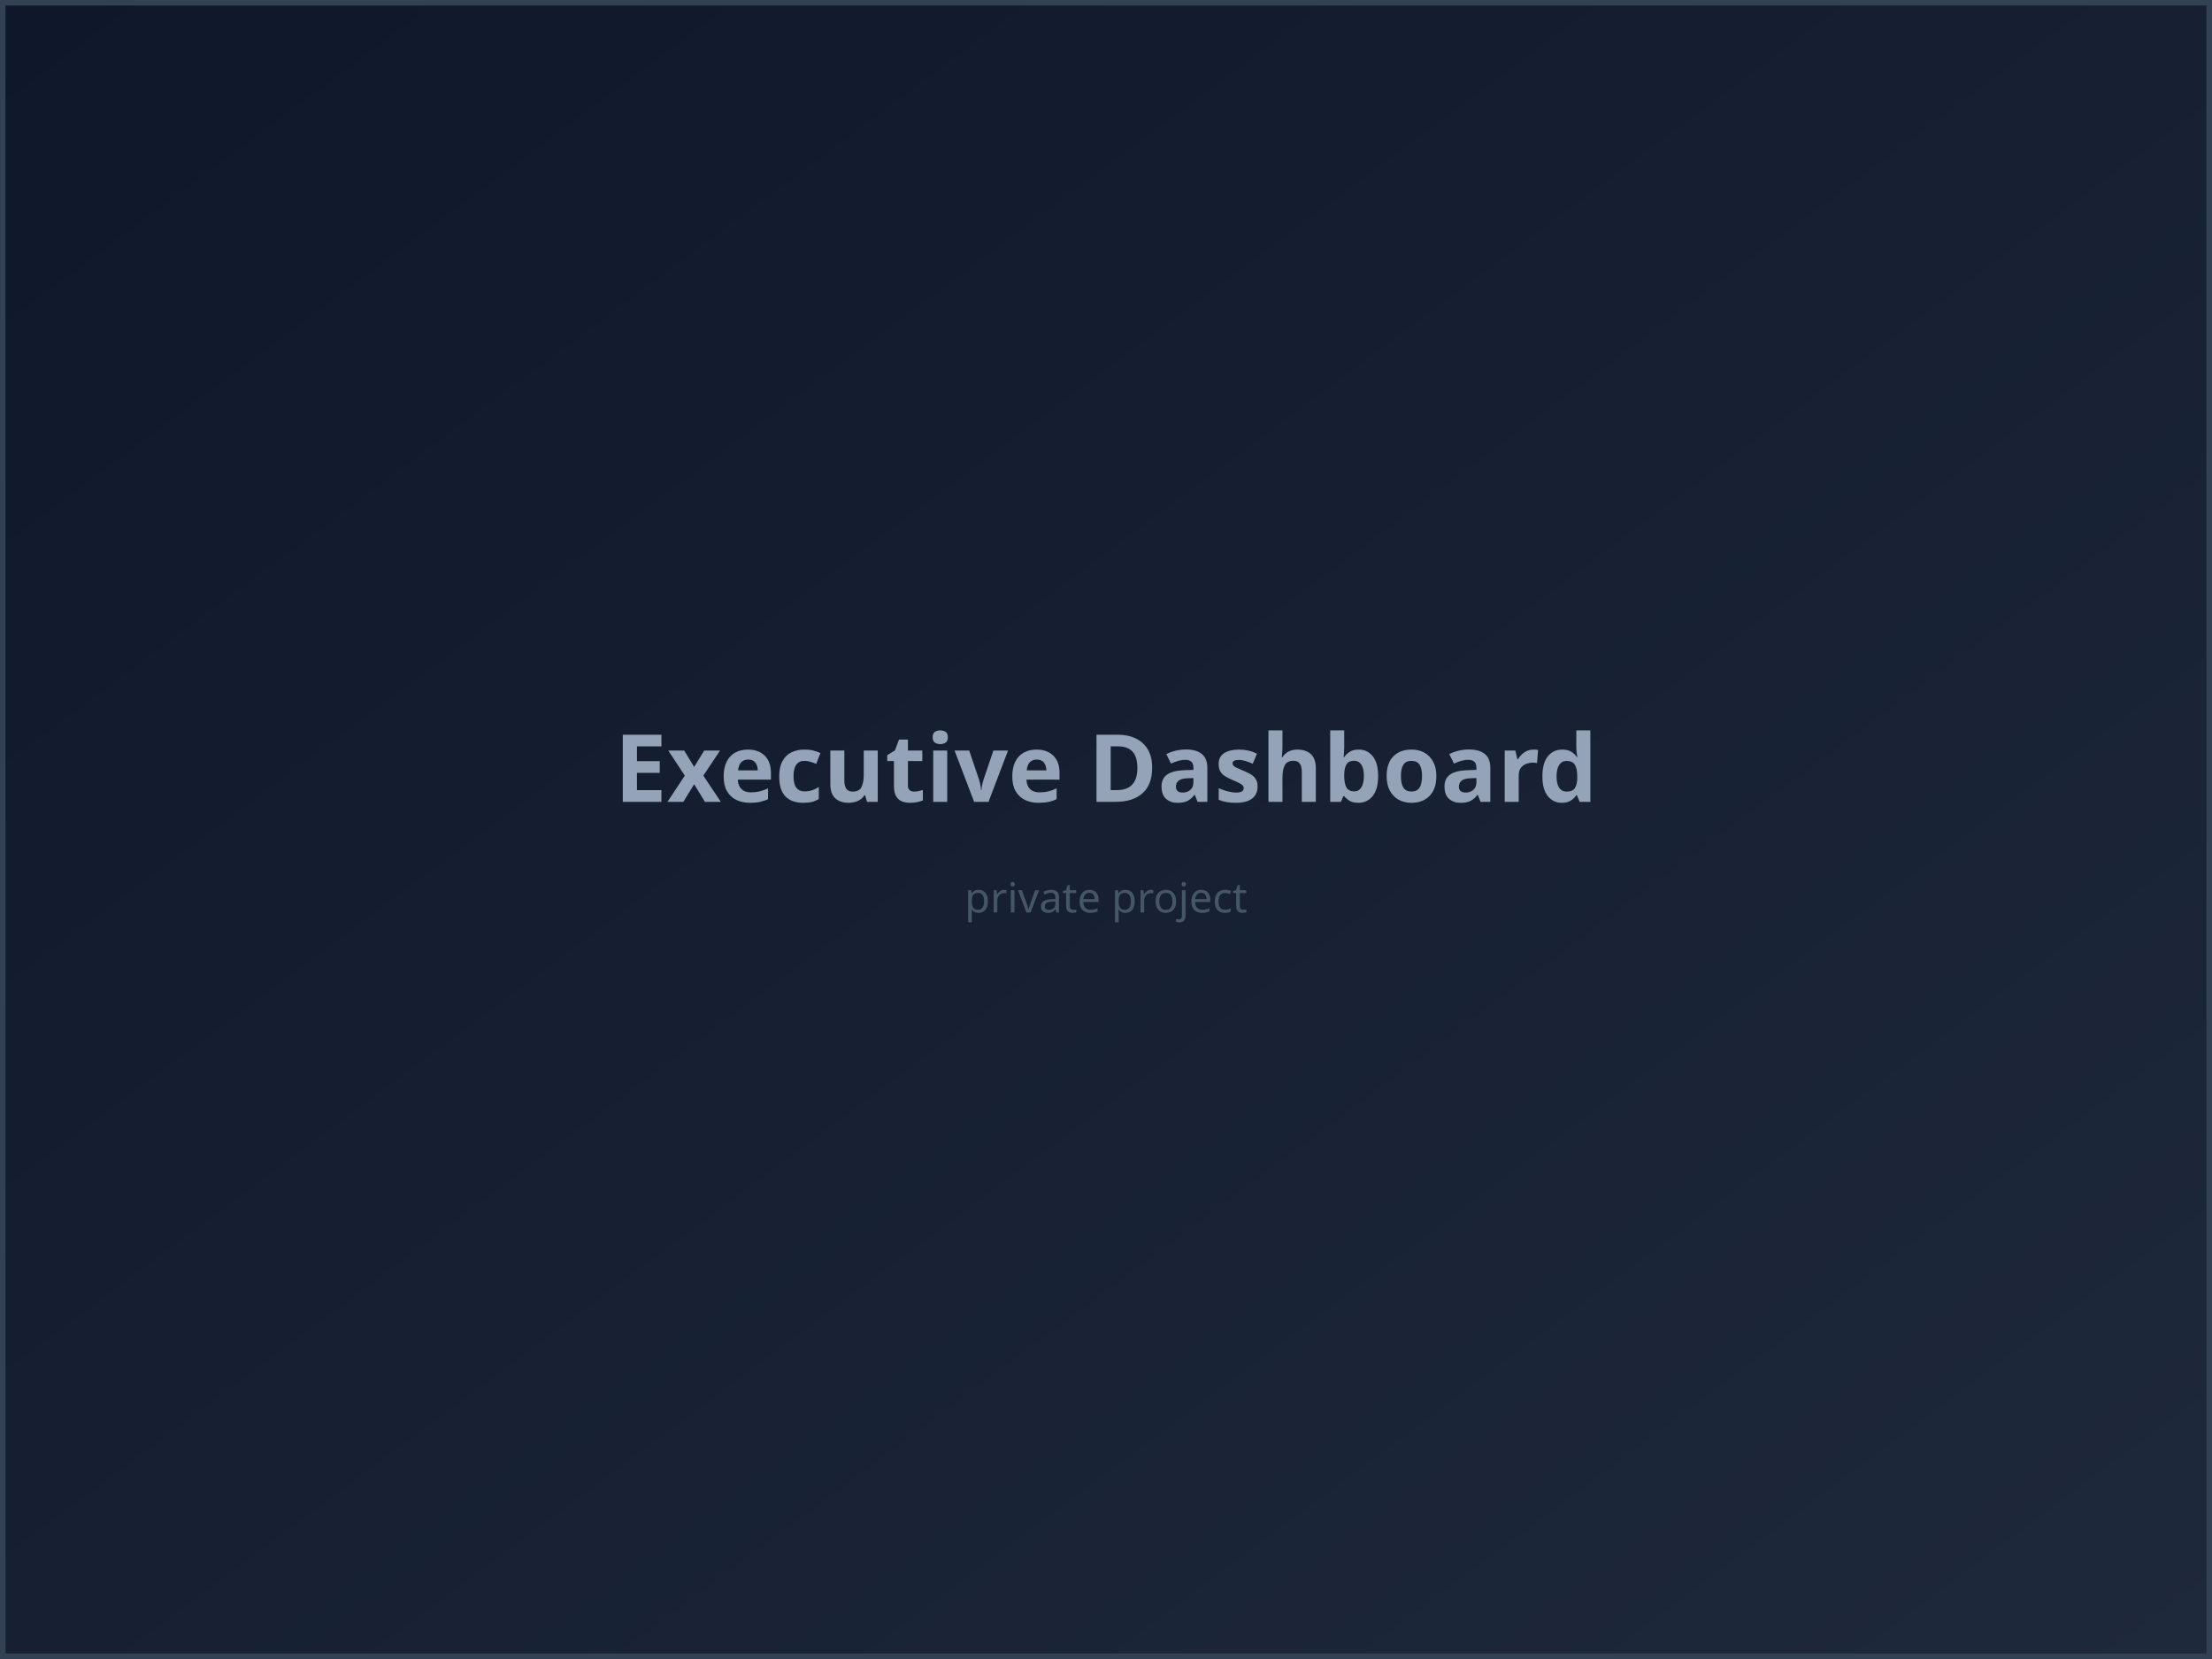
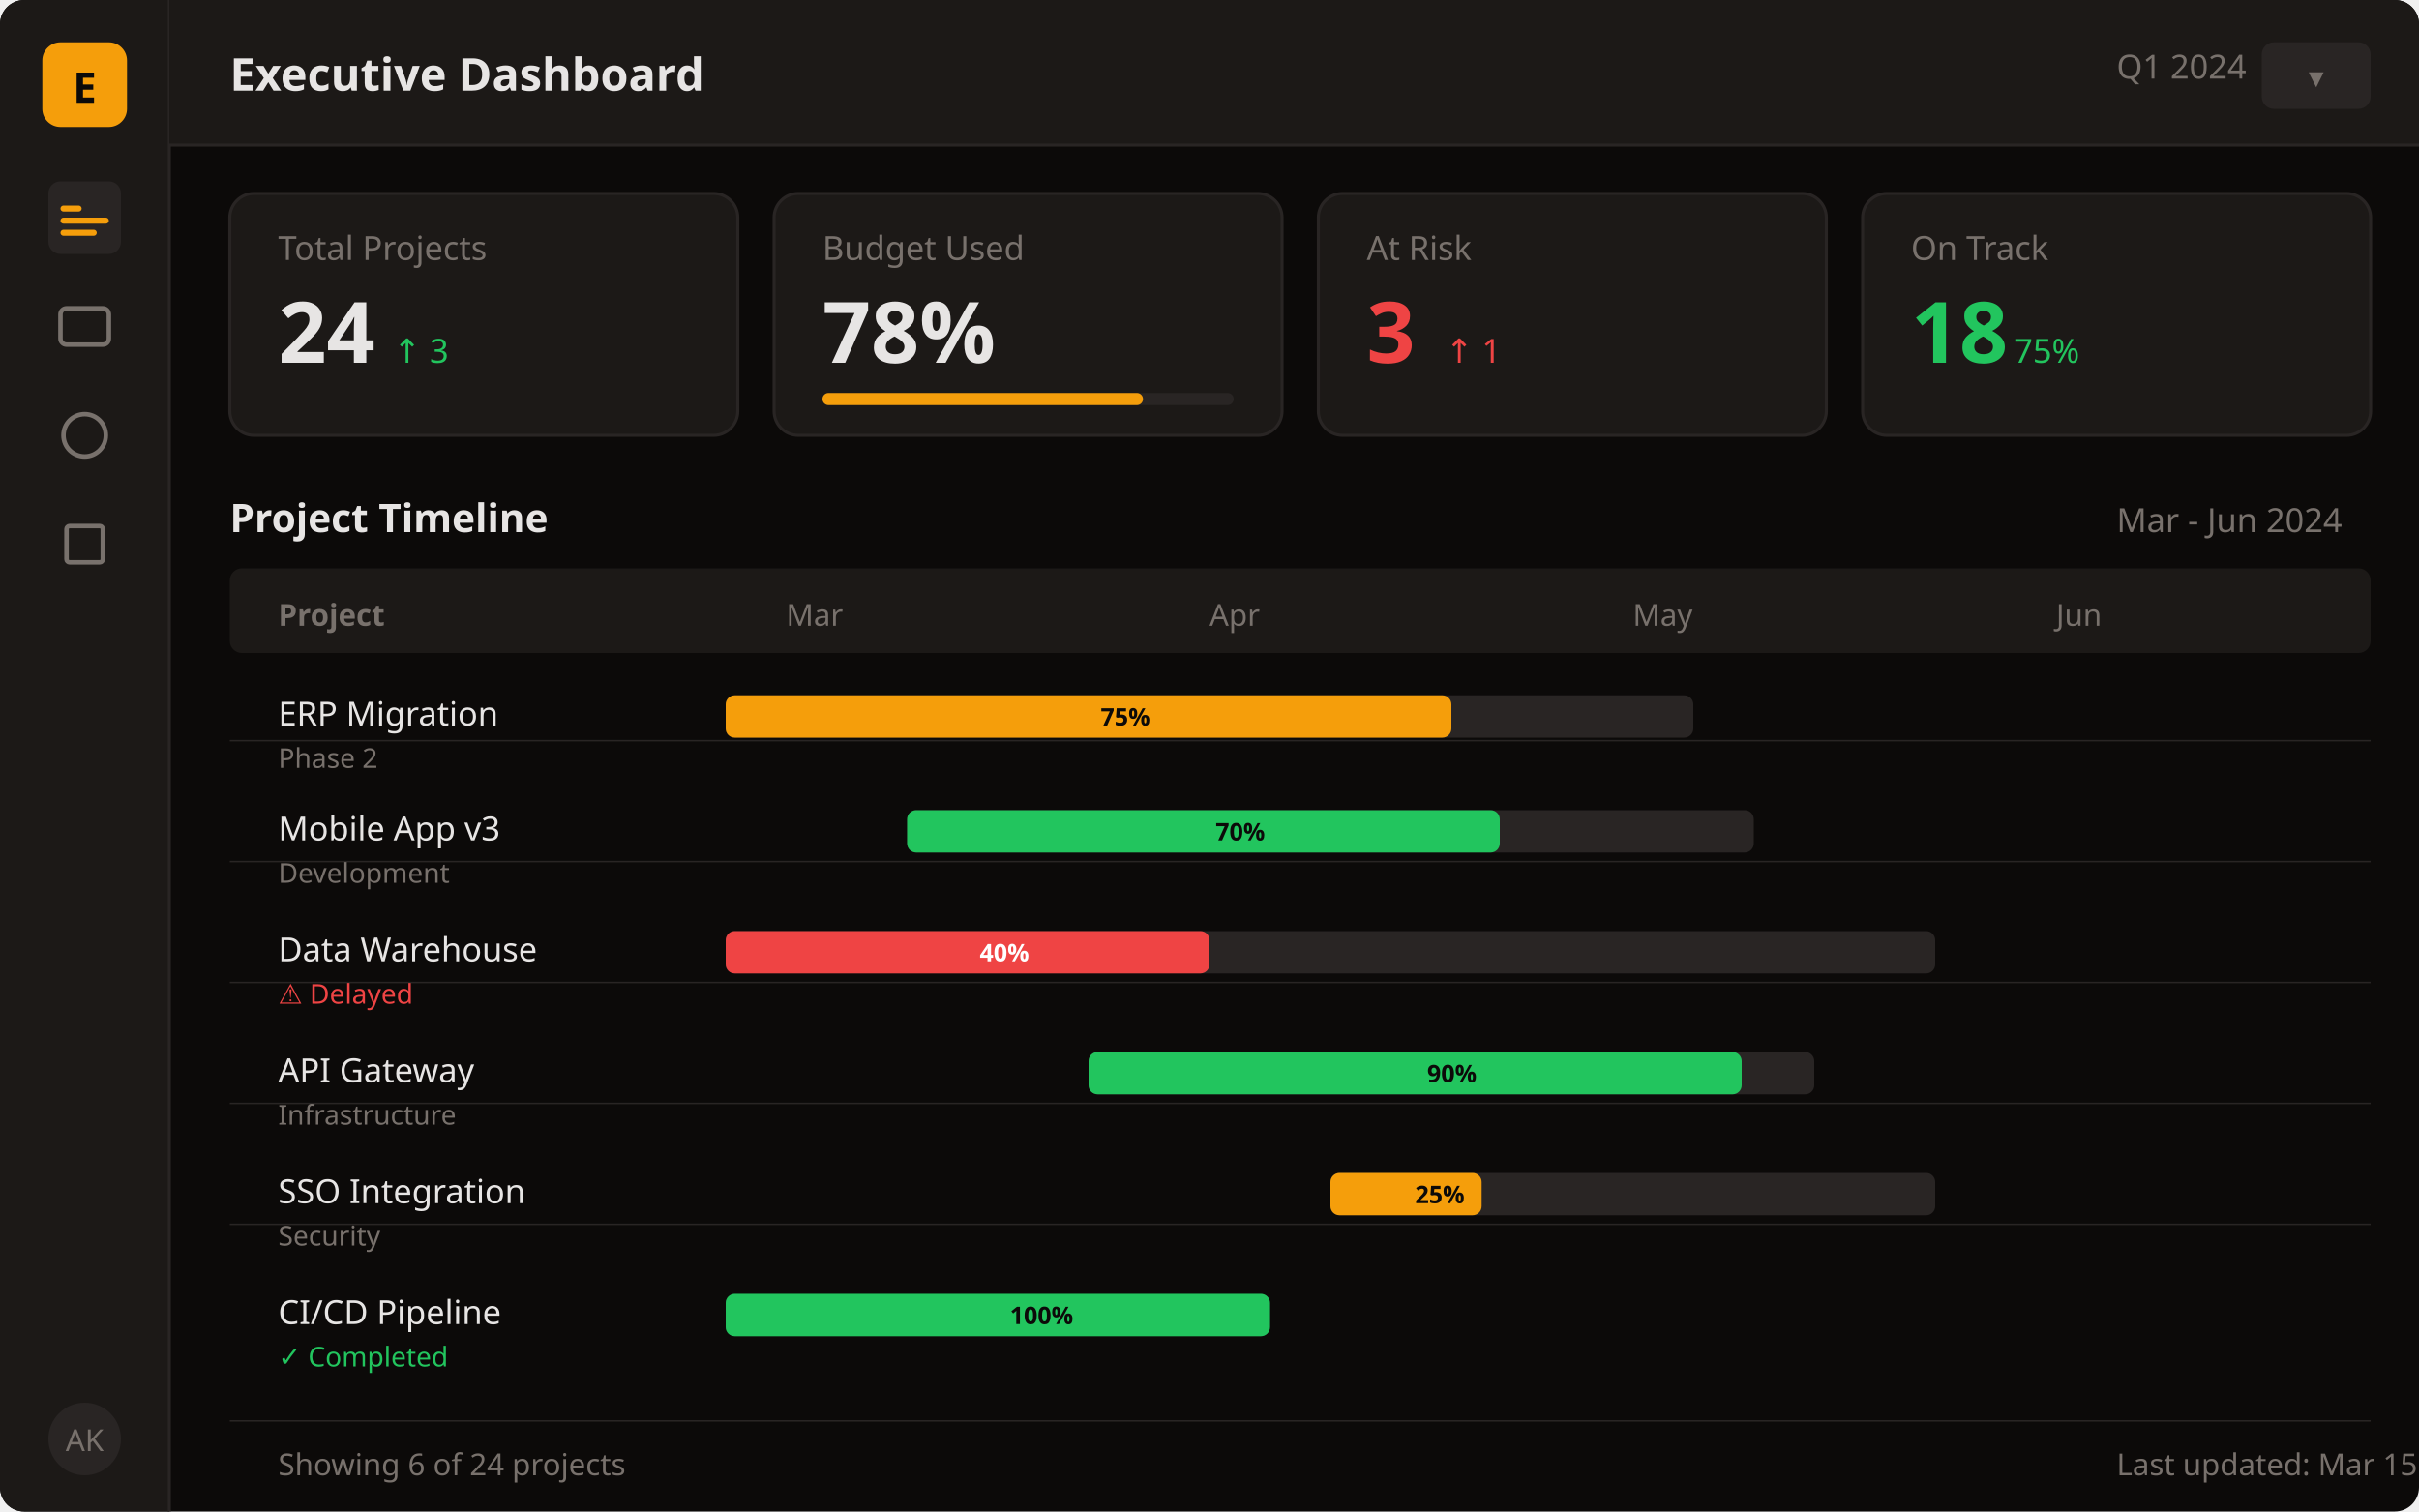
- <svg xmlns="http://www.w3.org/2000/svg" width="800" height="600" viewBox="0 0 800 600">
+ <svg xmlns="http://www.w3.org/2000/svg" viewBox="0 0 800 500">
  <defs>
-     <linearGradient id="g" x1="0" y1="0" x2="1" y2="1">
-       <stop offset="0" stop-color="#0f172a" />
-       <stop offset="1" stop-color="#1e293b" />
-     </linearGradient>
+     <clipPath id="clip">
+       <rect width="800" height="500" rx="8" />
+     </clipPath>
  </defs>
-   <rect width="800" height="600" fill="url(#g)" />
-   <rect x="1" y="1" width="798" height="598" fill="none" stroke="#334155" stroke-width="2" />
-   <text x="400" y="290" text-anchor="middle" font-family="system-ui, sans-serif" font-size="34" font-weight="600" fill="#94a3b8">Executive Dashboard</text>
-   <text x="400" y="330" text-anchor="middle" font-family="system-ui, sans-serif" font-size="15" fill="#475569">private project</text>
+   <g clip-path="url(#clip)">
+     <rect width="800" height="500" fill="#0c0a09" />
+     <rect x="0" y="0" width="56" height="500" fill="#1c1917" />
+     <line x1="56" y1="0" x2="56" y2="500" stroke="#292524" stroke-width="1" />
+     <rect x="14" y="14" width="28" height="28" rx="6" fill="#f59e0b" />
+     <text x="28" y="34" fill="#0c0a09" font-family="system-ui" font-size="14" font-weight="800" text-anchor="middle">E</text>
+     <rect x="16" y="60" width="24" height="24" rx="4" fill="#292524" />
+     <rect x="20" y="68" width="7" height="2" rx="1" fill="#f59e0b" />
+     <rect x="20" y="72" width="16" height="2" rx="1" fill="#f59e0b" />
+     <rect x="20" y="76" width="12" height="2" rx="1" fill="#f59e0b" />
+     <rect x="16" y="96" width="24" height="24" rx="4" fill="transparent" />
+     <rect x="20" y="102" width="16" height="12" rx="2" fill="none" stroke="#78716c" stroke-width="1.5" />
+     <rect x="16" y="132" width="24" height="24" rx="4" fill="transparent" />
+     <circle cx="28" cy="144" r="7" fill="none" stroke="#78716c" stroke-width="1.5" />
+     <rect x="16" y="168" width="24" height="24" rx="4" fill="transparent" />
+     <rect x="22" y="174" width="12" height="12" rx="1" fill="none" stroke="#78716c" stroke-width="1.5" />
+     <circle cx="28" cy="476" r="12" fill="#292524" />
+     <text x="28" y="480" fill="#78716c" font-family="system-ui" font-size="10" text-anchor="middle">AK</text>
+     <rect x="56" y="0" width="744" height="48" fill="#1c1917" />
+     <line x1="56" y1="48" x2="800" y2="48" stroke="#292524" stroke-width="1" />
+     <text x="76" y="30" fill="#e7e5e4" font-family="system-ui" font-size="15" font-weight="700">Executive Dashboard</text>
+     <text x="700" y="26" fill="#78716c" font-family="system-ui" font-size="11">Q1 2024</text>
+     <rect x="748" y="14" width="36" height="22" rx="4" fill="#292524" />
+     <text x="766" y="29" fill="#78716c" font-family="system-ui" font-size="10" text-anchor="middle">▾</text>
+     <rect x="76" y="64" width="168" height="80" rx="8" fill="#1c1917" stroke="#292524" />
+     <text x="92" y="86" fill="#78716c" font-family="system-ui" font-size="11">Total Projects</text>
+     <text x="92" y="120" fill="#e7e5e4" font-family="system-ui" font-size="28" font-weight="700">24</text>
+     <text x="130" y="120" fill="#22c55e" font-family="system-ui" font-size="11">↑ 3</text>
+     <rect x="256" y="64" width="168" height="80" rx="8" fill="#1c1917" stroke="#292524" />
+     <text x="272" y="86" fill="#78716c" font-family="system-ui" font-size="11">Budget Used</text>
+     <text x="272" y="120" fill="#e7e5e4" font-family="system-ui" font-size="28" font-weight="700">78%</text>
+     <rect x="272" y="130" width="136" height="4" rx="2" fill="#292524" />
+     <rect x="272" y="130" width="106" height="4" rx="2" fill="#f59e0b" />
+     <rect x="436" y="64" width="168" height="80" rx="8" fill="#1c1917" stroke="#292524" />
+     <text x="452" y="86" fill="#78716c" font-family="system-ui" font-size="11">At Risk</text>
+     <text x="452" y="120" fill="#ef4444" font-family="system-ui" font-size="28" font-weight="700">3</text>
+     <text x="478" y="120" fill="#ef4444" font-family="system-ui" font-size="11">↑ 1</text>
+     <rect x="616" y="64" width="168" height="80" rx="8" fill="#1c1917" stroke="#292524" />
+     <text x="632" y="86" fill="#78716c" font-family="system-ui" font-size="11">On Track</text>
+     <text x="632" y="120" fill="#22c55e" font-family="system-ui" font-size="28" font-weight="700">18</text>
+     <text x="666" y="120" fill="#22c55e" font-family="system-ui" font-size="11">75%</text>
+     <text x="76" y="176" fill="#e7e5e4" font-family="system-ui" font-size="13" font-weight="600">Project Timeline</text>
+     <text x="700" y="176" fill="#78716c" font-family="system-ui" font-size="11">Mar - Jun 2024</text>
+     <rect x="76" y="188" width="708" height="28" rx="4" fill="#1c1917" />
+     <text x="92" y="207" fill="#78716c" font-family="system-ui" font-size="10" font-weight="600">Project</text>
+     <text x="260" y="207" fill="#78716c" font-family="system-ui" font-size="10">Mar</text>
+     <text x="400" y="207" fill="#78716c" font-family="system-ui" font-size="10">Apr</text>
+     <text x="540" y="207" fill="#78716c" font-family="system-ui" font-size="10">May</text>
+     <text x="680" y="207" fill="#78716c" font-family="system-ui" font-size="10">Jun</text>
+     <line x1="76" y1="245" x2="784" y2="245" stroke="#292524" stroke-width="0.5" />
+     <text x="92" y="240" fill="#e7e5e4" font-family="system-ui" font-size="11">ERP Migration</text>
+     <text x="92" y="254" fill="#78716c" font-family="system-ui" font-size="9">Phase 2</text>
+     <rect x="240" y="230" width="320" height="14" rx="3" fill="#292524" />
+     <rect x="240" y="230" width="240" height="14" rx="3" fill="#f59e0b" />
+     <text x="364" y="240" fill="#0c0a09" font-family="system-ui" font-size="8" font-weight="600">75%</text>
+     <line x1="76" y1="285" x2="784" y2="285" stroke="#292524" stroke-width="0.5" />
+     <text x="92" y="278" fill="#e7e5e4" font-family="system-ui" font-size="11">Mobile App v3</text>
+     <text x="92" y="292" fill="#78716c" font-family="system-ui" font-size="9">Development</text>
+     <rect x="300" y="268" width="280" height="14" rx="3" fill="#292524" />
+     <rect x="300" y="268" width="196" height="14" rx="3" fill="#22c55e" />
+     <text x="402" y="278" fill="#0c0a09" font-family="system-ui" font-size="8" font-weight="600">70%</text>
+     <line x1="76" y1="325" x2="784" y2="325" stroke="#292524" stroke-width="0.5" />
+     <text x="92" y="318" fill="#e7e5e4" font-family="system-ui" font-size="11">Data Warehouse</text>
+     <text x="92" y="332" fill="#ef4444" font-family="system-ui" font-size="9">⚠ Delayed</text>
+     <rect x="240" y="308" width="400" height="14" rx="3" fill="#292524" />
+     <rect x="240" y="308" width="160" height="14" rx="3" fill="#ef4444" />
+     <text x="324" y="318" fill="#fff" font-family="system-ui" font-size="8" font-weight="600">40%</text>
+     <line x1="76" y1="365" x2="784" y2="365" stroke="#292524" stroke-width="0.5" />
+     <text x="92" y="358" fill="#e7e5e4" font-family="system-ui" font-size="11">API Gateway</text>
+     <text x="92" y="372" fill="#78716c" font-family="system-ui" font-size="9">Infrastructure</text>
+     <rect x="360" y="348" width="240" height="14" rx="3" fill="#292524" />
+     <rect x="360" y="348" width="216" height="14" rx="3" fill="#22c55e" />
+     <text x="472" y="358" fill="#0c0a09" font-family="system-ui" font-size="8" font-weight="600">90%</text>
+     <line x1="76" y1="405" x2="784" y2="405" stroke="#292524" stroke-width="0.5" />
+     <text x="92" y="398" fill="#e7e5e4" font-family="system-ui" font-size="11">SSO Integration</text>
+     <text x="92" y="412" fill="#78716c" font-family="system-ui" font-size="9">Security</text>
+     <rect x="440" y="388" width="200" height="14" rx="3" fill="#292524" />
+     <rect x="440" y="388" width="50" height="14" rx="3" fill="#f59e0b" />
+     <text x="468" y="398" fill="#0c0a09" font-family="system-ui" font-size="8" font-weight="600">25%</text>
+     <text x="92" y="438" fill="#e7e5e4" font-family="system-ui" font-size="11">CI/CD Pipeline</text>
+     <text x="92" y="452" fill="#22c55e" font-family="system-ui" font-size="9">✓ Completed</text>
+     <rect x="240" y="428" width="180" height="14" rx="3" fill="#22c55e" opacity="0.3" />
+     <rect x="240" y="428" width="180" height="14" rx="3" fill="#22c55e" />
+     <text x="334" y="438" fill="#0c0a09" font-family="system-ui" font-size="8" font-weight="600">100%</text>
+     <line x1="76" y1="470" x2="784" y2="470" stroke="#292524" stroke-width="0.5" />
+     <text x="92" y="488" fill="#78716c" font-family="system-ui" font-size="10">Showing 6 of 24 projects</text>
+     <text x="700" y="488" fill="#78716c" font-family="system-ui" font-size="10">Last updated: Mar 15</text>
+   </g>
</svg>
